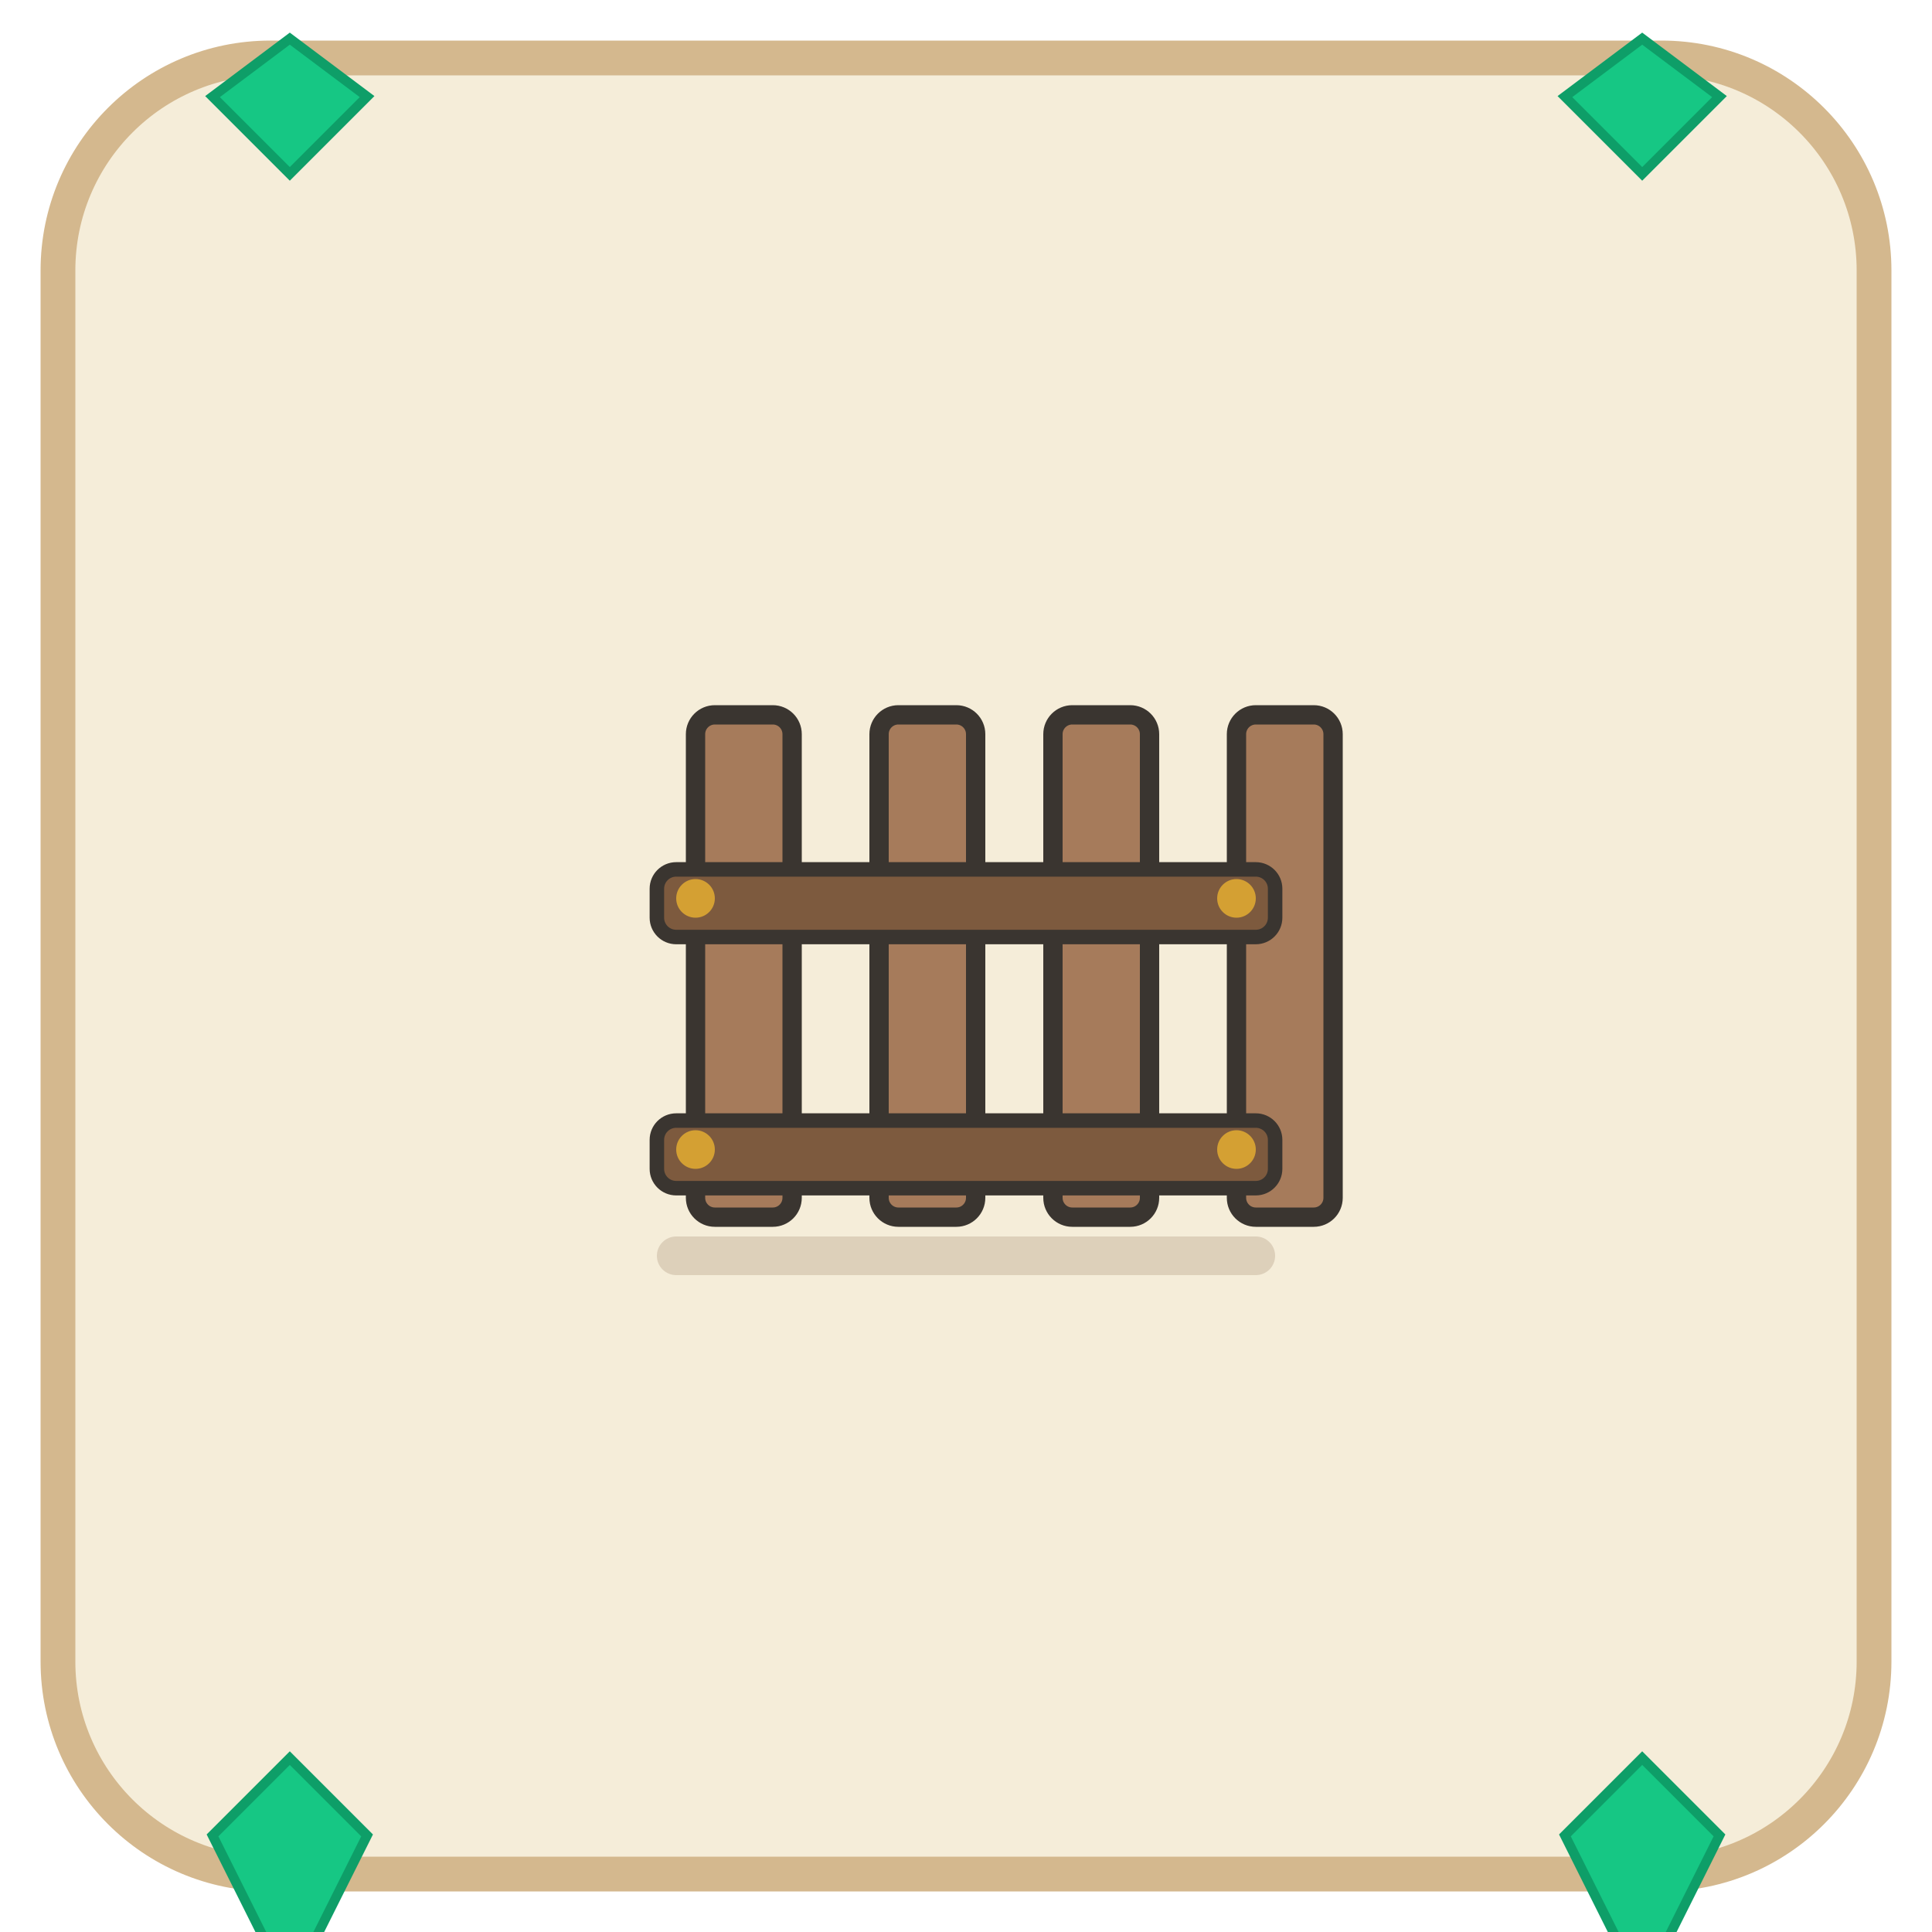
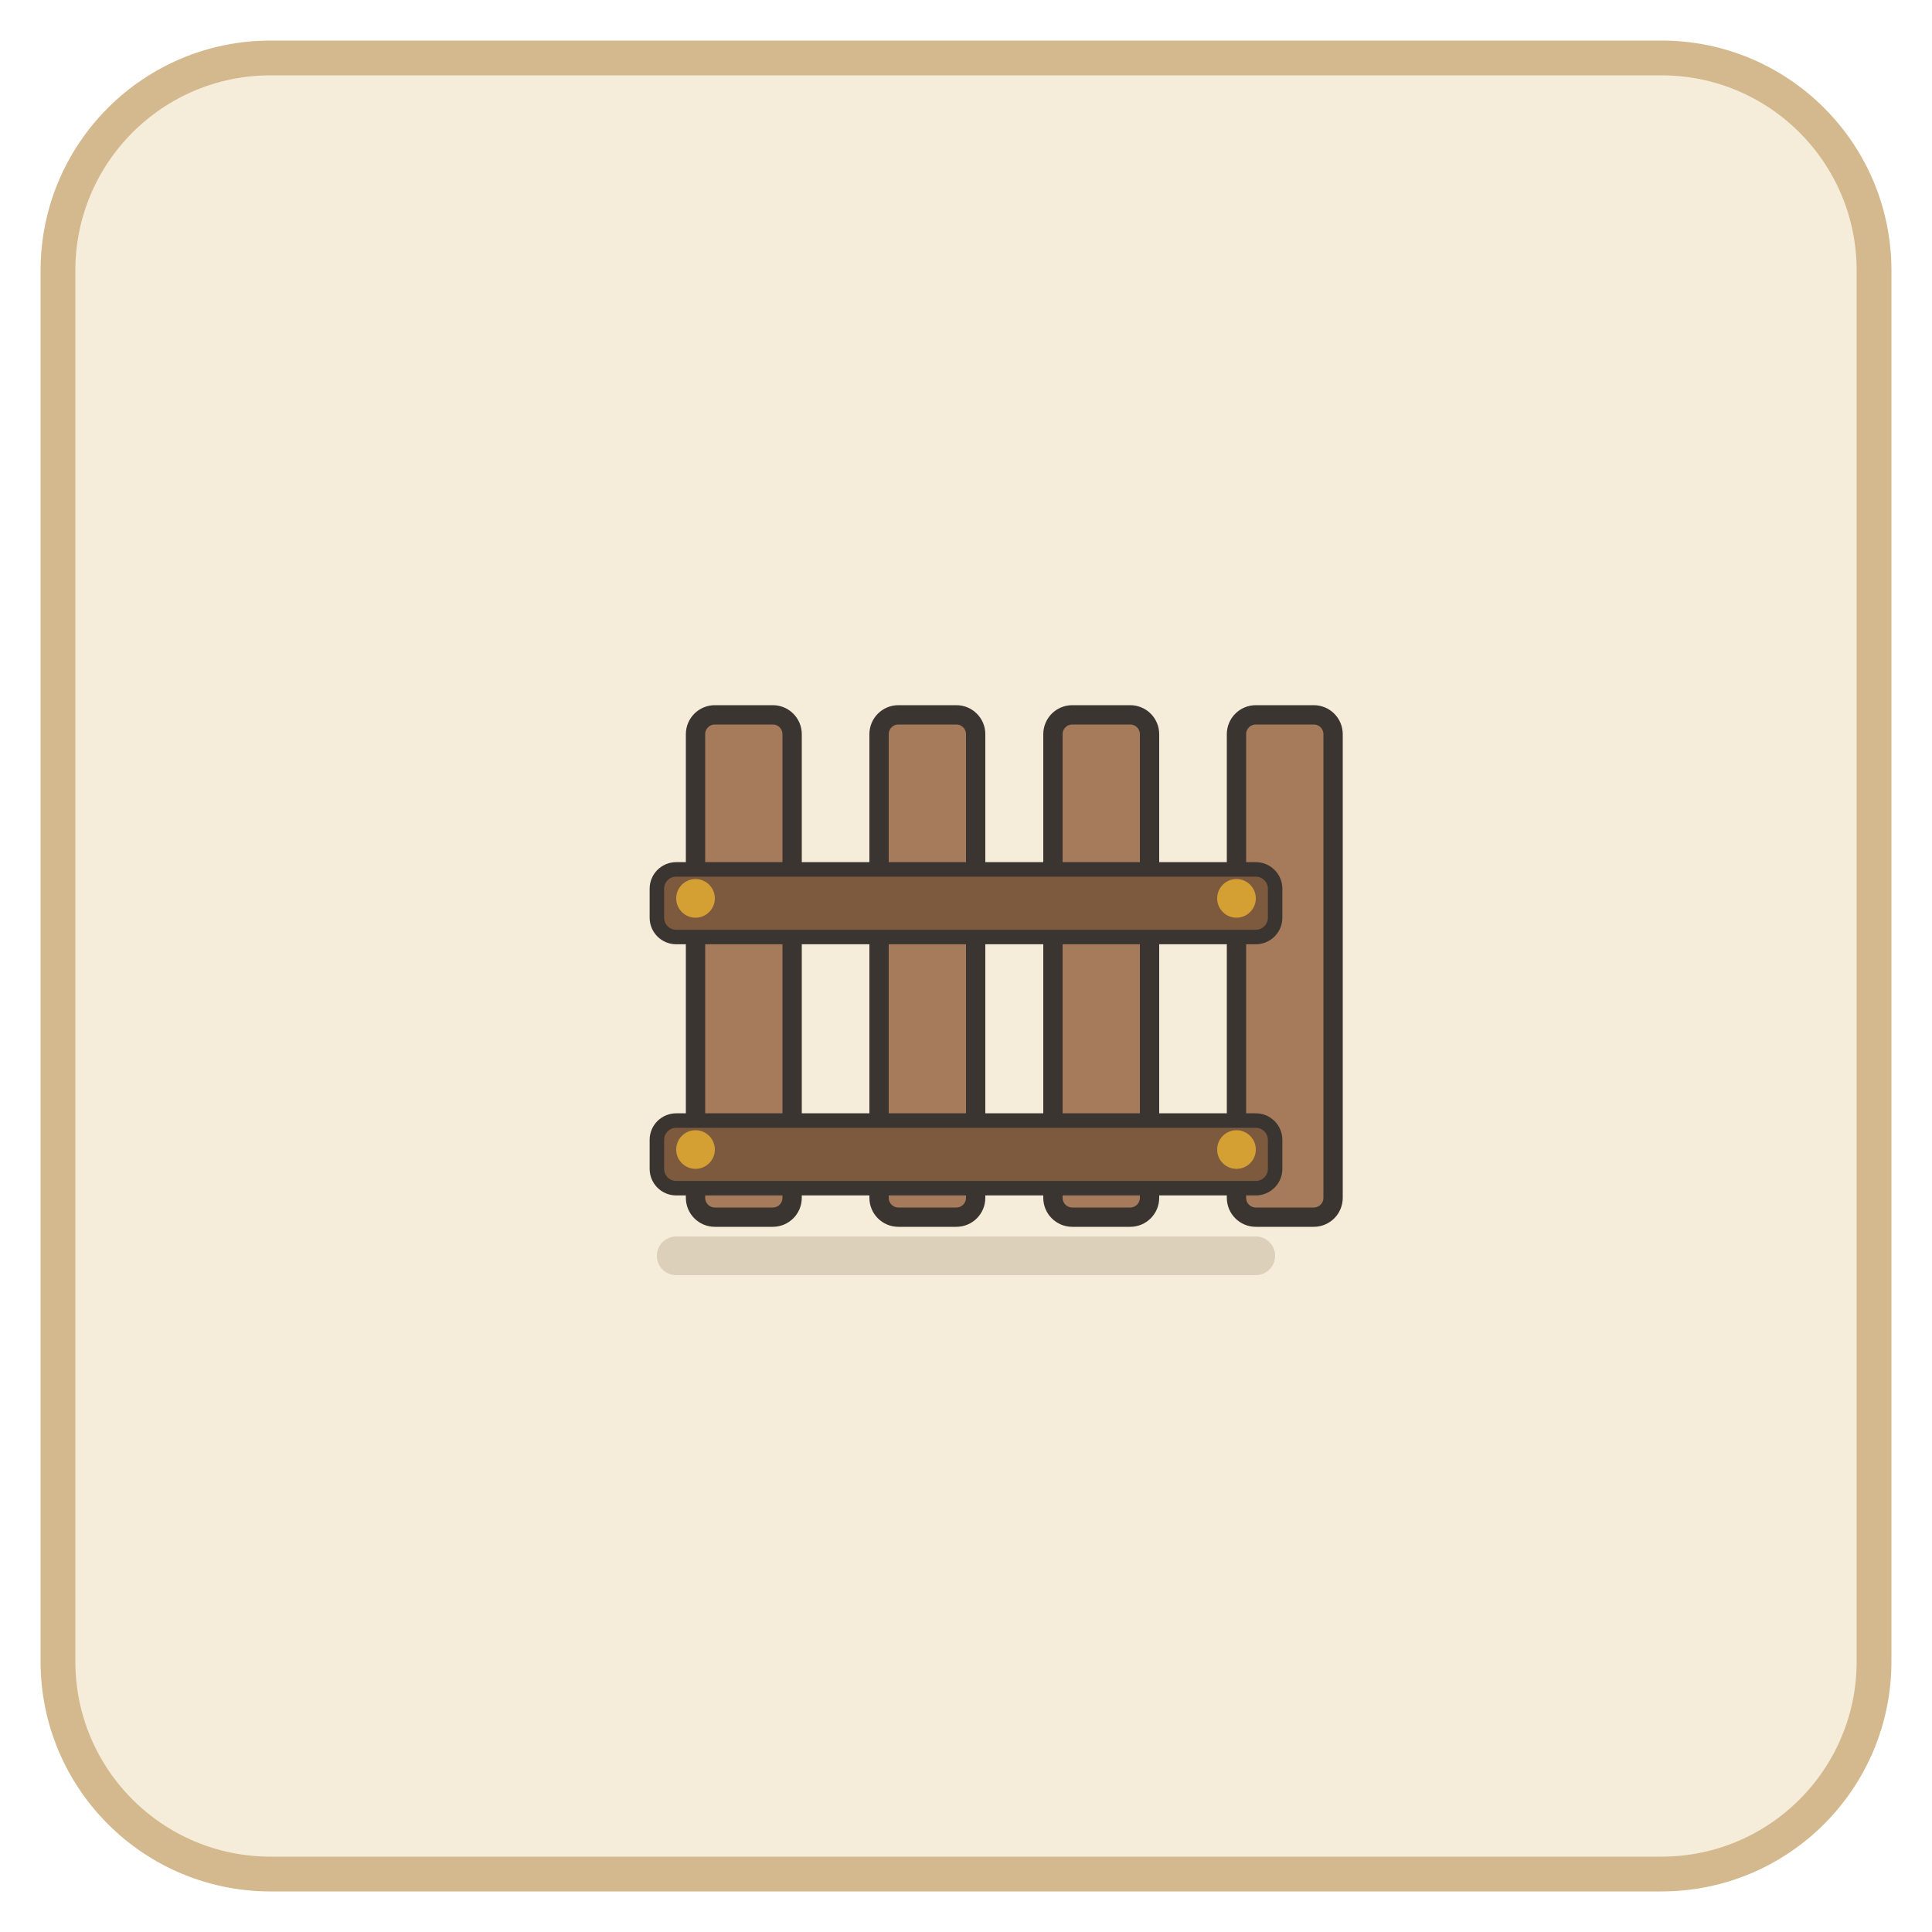
<svg xmlns="http://www.w3.org/2000/svg" viewBox="0 0 200 200" width="200" height="200">
  <rect x="6" y="6" width="188" height="188" rx="22" ry="22" fill="#F5EDD9" stroke="#D4B88E" stroke-width="3.6" />
-   <polygon points="22,10 30,4 38,10 30,18" fill="#16C784" stroke="#0E9E68" stroke-width="1" />
-   <polygon points="162,10 170,4 178,10 170,18" fill="#16C784" stroke="#0E9E68" stroke-width="1" />
-   <polygon points="22,190 30,206 38,190 30,182" fill="#16C784" stroke="#0E9E68" stroke-width="1" />
-   <polygon points="162,190 170,206 178,190 170,182" fill="#16C784" stroke="#0E9E68" stroke-width="1" />
  <g transform="translate(0, 0)">
    <rect x="72" y="74" width="10" height="52" rx="2" ry="2" fill="#A67B5B" stroke="#3A3530" stroke-width="2" />
    <rect x="91" y="74" width="10" height="52" rx="2" ry="2" fill="#A67B5B" stroke="#3A3530" stroke-width="2" />
    <rect x="109" y="74" width="10" height="52" rx="2" ry="2" fill="#A67B5B" stroke="#3A3530" stroke-width="2" />
    <rect x="128" y="74" width="10" height="52" rx="2" ry="2" fill="#A67B5B" stroke="#3A3530" stroke-width="2" />
    <rect x="68" y="90" width="64" height="7" rx="2" ry="2" fill="#7D5A3E" stroke="#3A3530" stroke-width="1.5" />
    <rect x="68" y="116" width="64" height="7" rx="2" ry="2" fill="#7D5A3E" stroke="#3A3530" stroke-width="1.5" />
    <circle cx="72" cy="93" r="2" fill="#D4A033" />
    <circle cx="72" cy="119" r="2" fill="#D4A033" />
    <circle cx="128" cy="93" r="2" fill="#D4A033" />
    <circle cx="128" cy="119" r="2" fill="#D4A033" />
    <rect x="68" y="128" width="64" height="4" rx="2" fill="#7D5A3E" opacity="0.2" />
  </g>
</svg>
